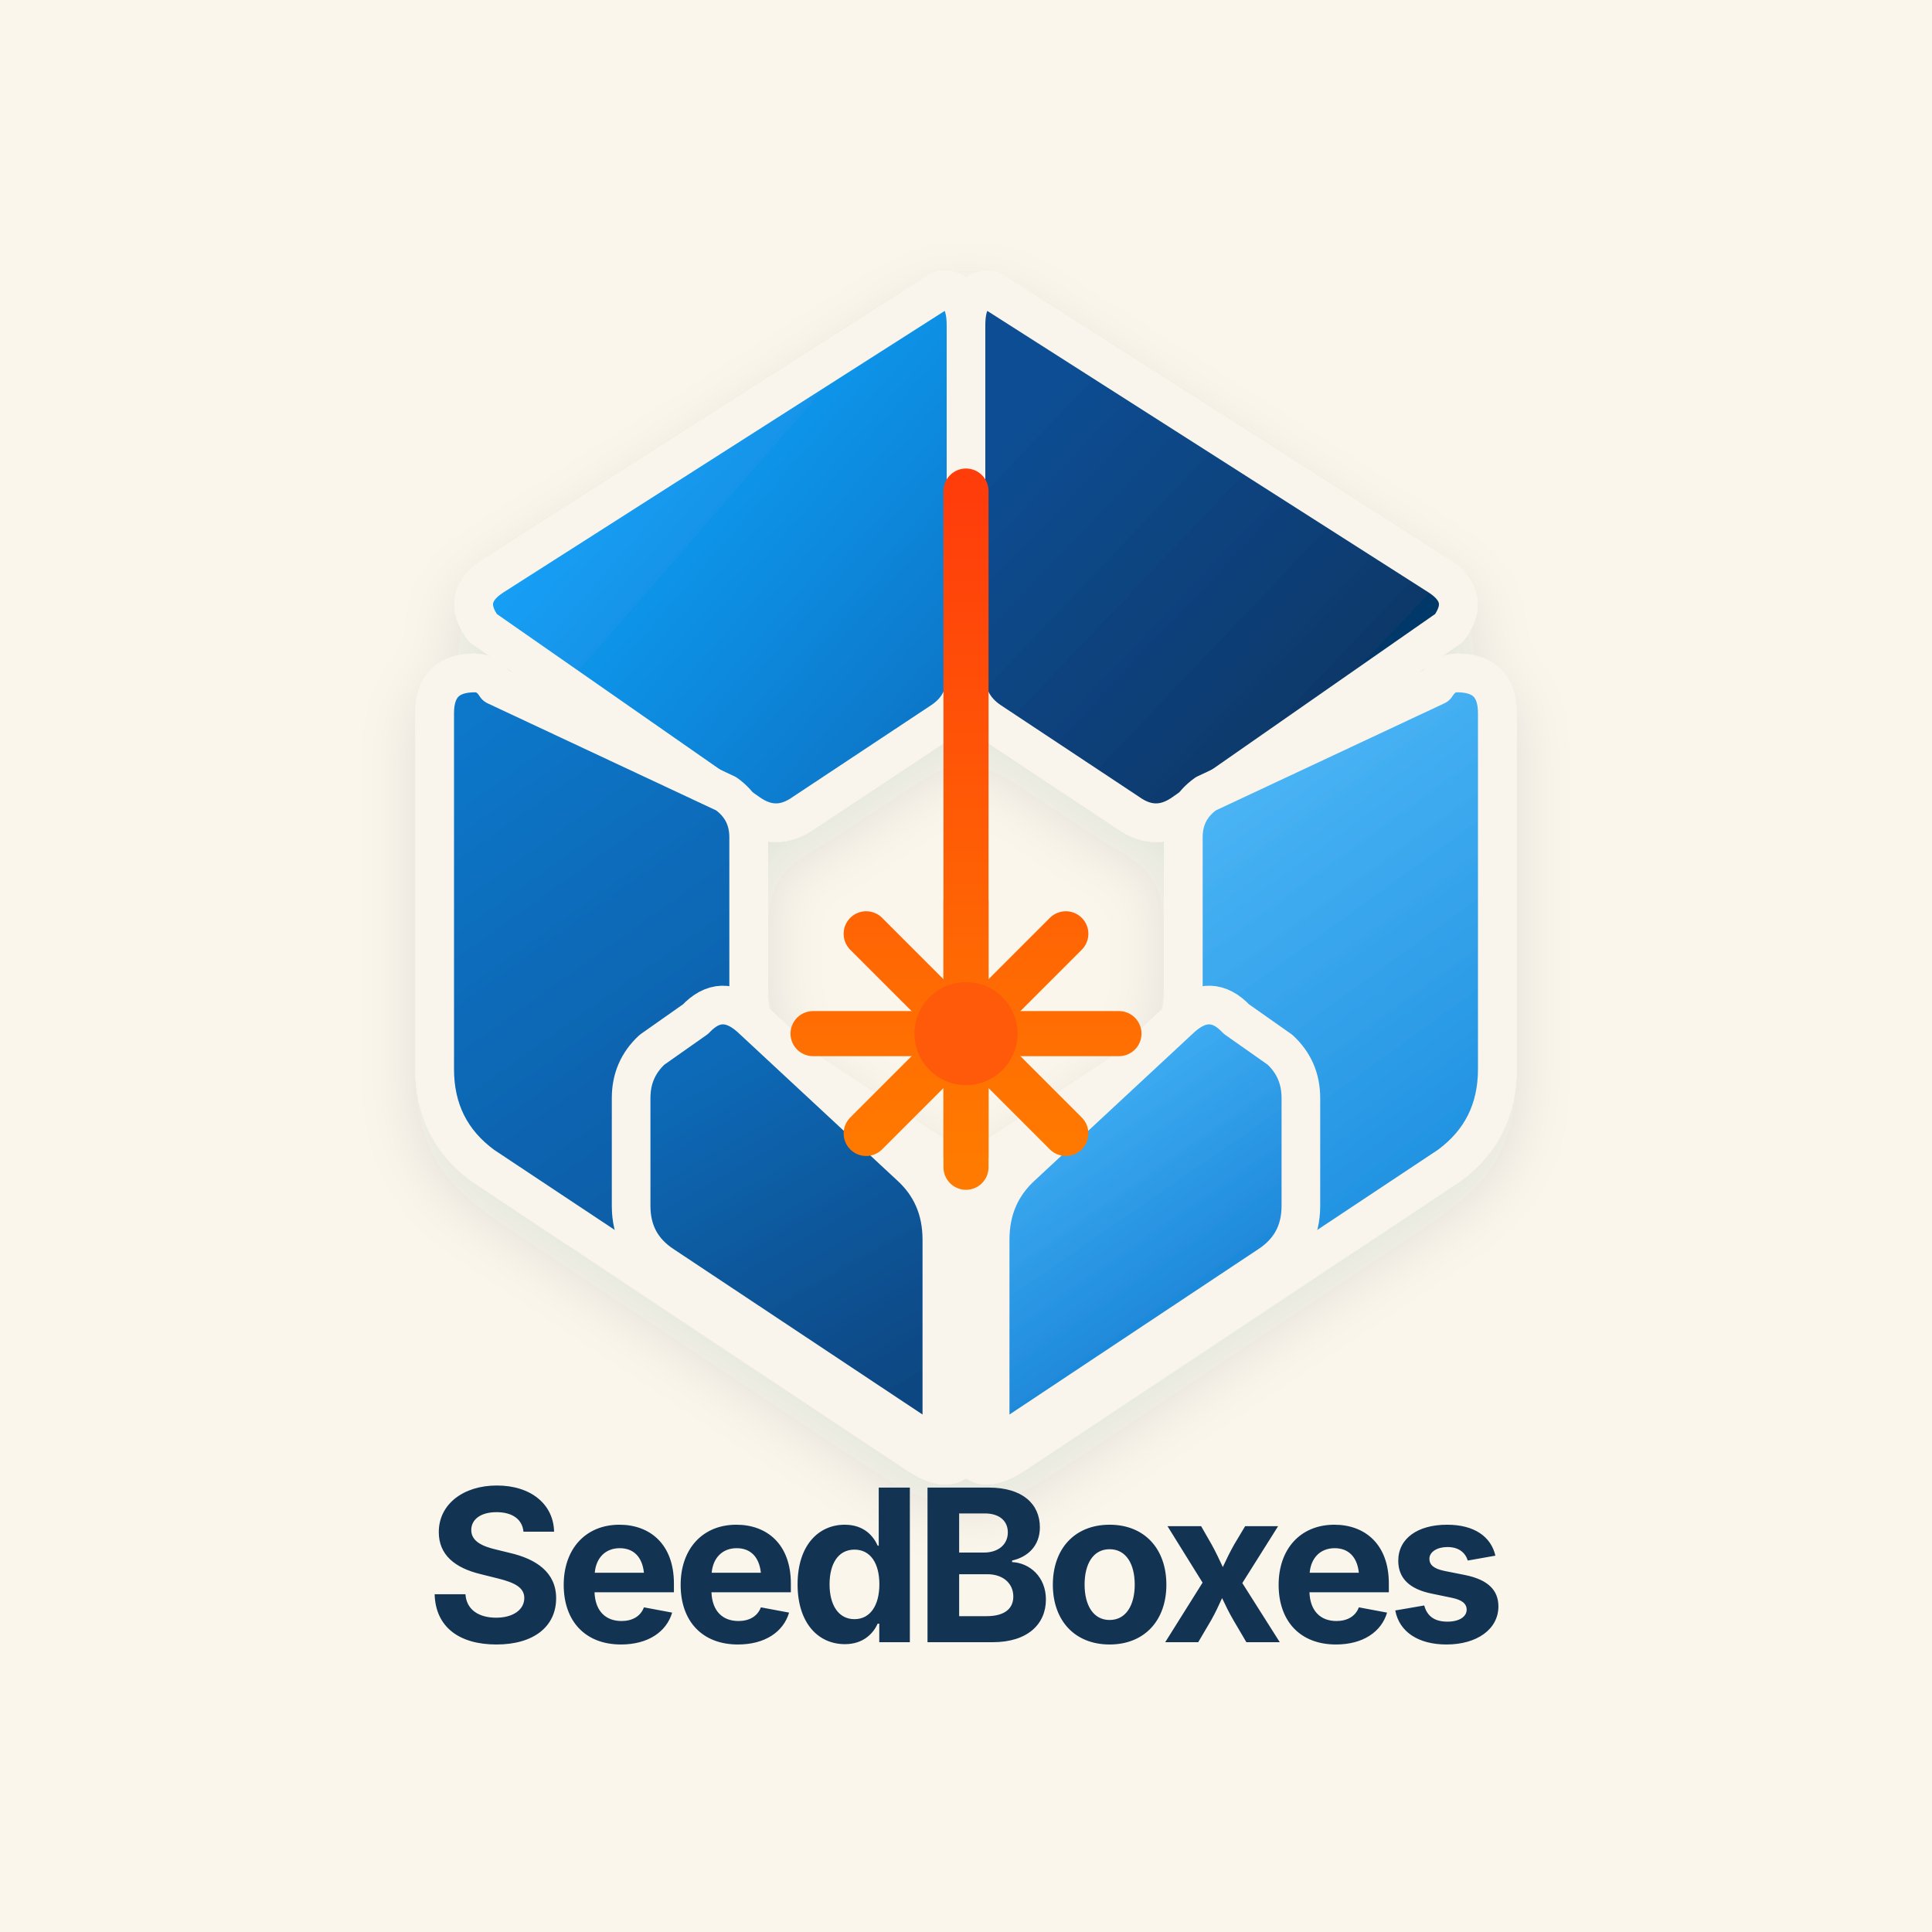
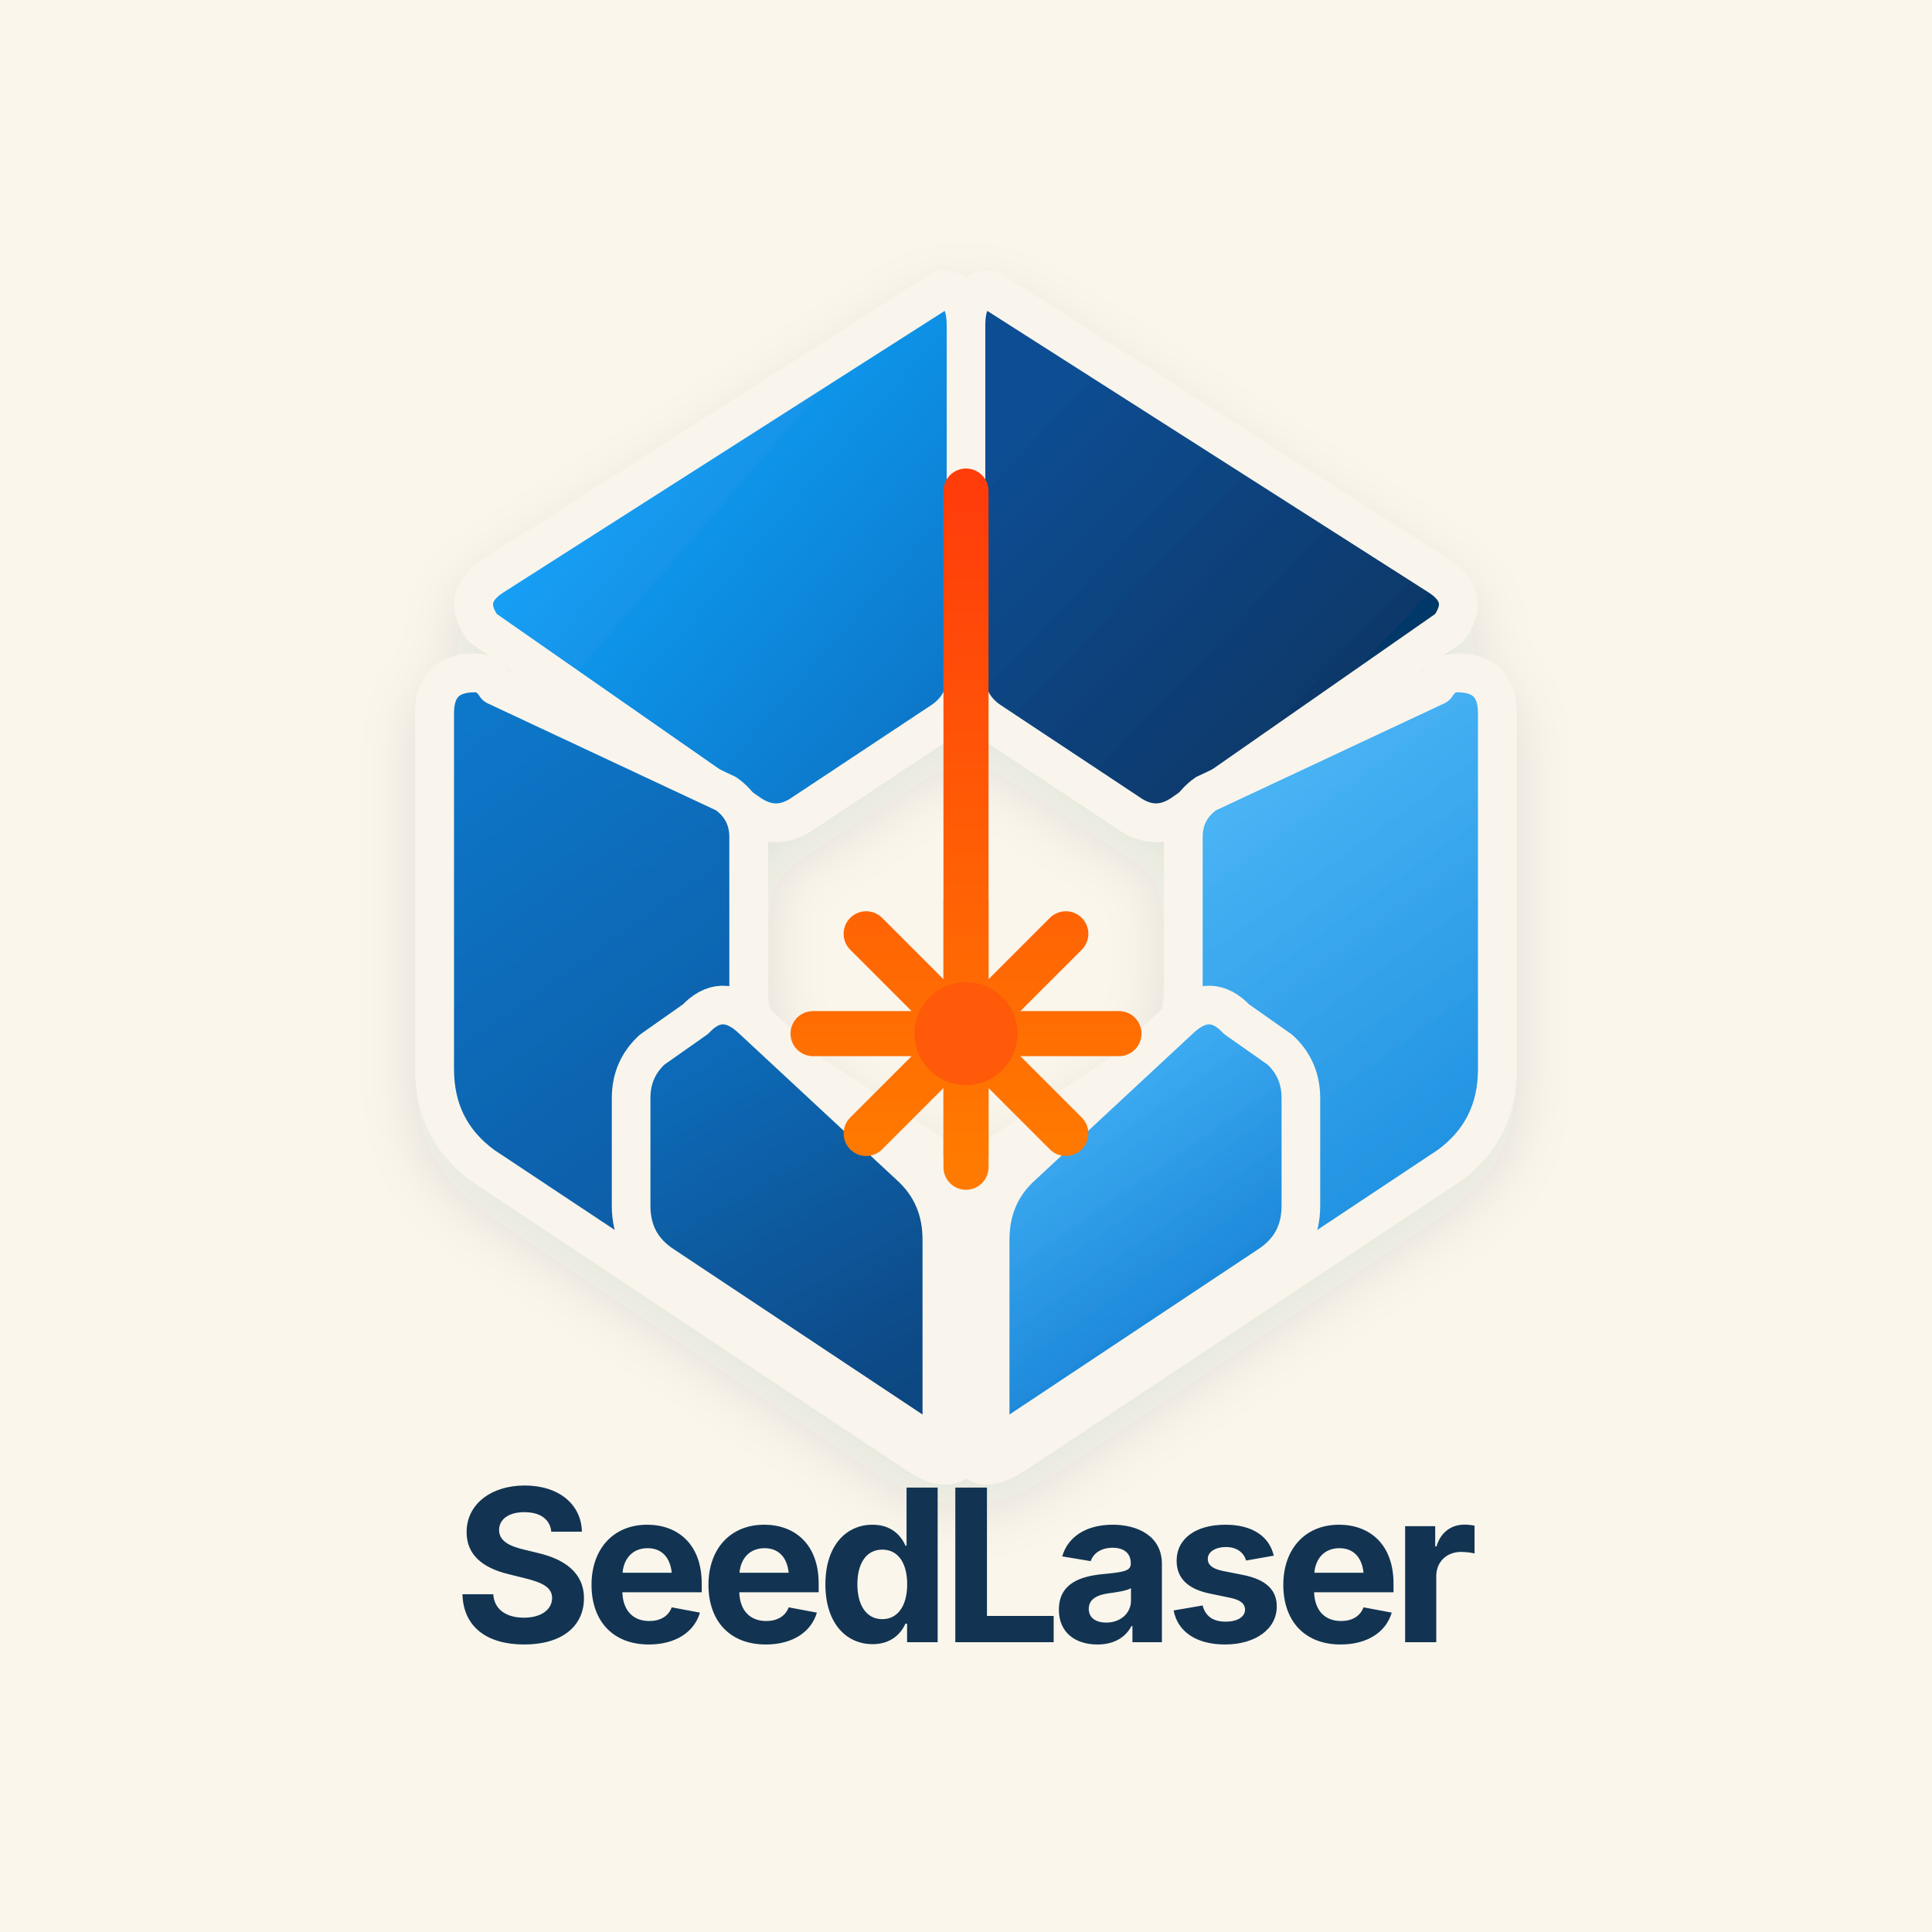
<svg xmlns="http://www.w3.org/2000/svg" width="1200" height="1200" viewBox="0 0 1200 1200" role="img" aria-labelledby="title desc">
  <defs>
    <linearGradient id="blueTopLeft" x1="340" y1="250" x2="570" y2="450" gradientUnits="userSpaceOnUse">
      <stop offset="0" stop-color="#18A8FF" />
      <stop offset="1" stop-color="#0877C9" />
    </linearGradient>
    <linearGradient id="blueTopRight" x1="640" y1="250" x2="850" y2="450" gradientUnits="userSpaceOnUse">
      <stop offset="0" stop-color="#0B4E94" />
      <stop offset="1" stop-color="#063665" />
    </linearGradient>
    <linearGradient id="blueLeft" x1="300" y1="410" x2="570" y2="790" gradientUnits="userSpaceOnUse">
      <stop offset="0" stop-color="#0879CC" />
      <stop offset="1" stop-color="#075399" />
    </linearGradient>
    <linearGradient id="blueRight" x1="650" y1="410" x2="925" y2="790" gradientUnits="userSpaceOnUse">
      <stop offset="0" stop-color="#5EC5FF" />
      <stop offset="1" stop-color="#1689DC" />
    </linearGradient>
    <linearGradient id="blueBottomLeft" x1="470" y1="635" x2="590" y2="845" gradientUnits="userSpaceOnUse">
      <stop offset="0" stop-color="#086BB9" />
      <stop offset="1" stop-color="#084782" />
    </linearGradient>
    <linearGradient id="blueBottomRight" x1="610" y1="635" x2="755" y2="845" gradientUnits="userSpaceOnUse">
      <stop offset="0" stop-color="#4EBFFF" />
      <stop offset="1" stop-color="#157ED3" />
    </linearGradient>
    <linearGradient id="laser" x1="600" y1="310" x2="600" y2="720" gradientUnits="userSpaceOnUse">
      <stop offset="0" stop-color="#FF3D0B" />
      <stop offset="1" stop-color="#FF7A00" />
    </linearGradient>
    <filter id="softShadow" x="-20%" y="-20%" width="140%" height="140%">
      <feDropShadow dx="0" dy="14" stdDeviation="18" flood-color="#0B2A3A" flood-opacity="0.10" />
    </filter>
    <style>
      .panel{stroke:#F9F5EC;stroke-width:24;stroke-linejoin:round;stroke-linecap:round;}
      .laser{stroke:url(#laser);stroke-width:28;stroke-linecap:round;stroke-linejoin:round;fill:none;}
      .wordmark{font-family:Inter, Avenir Next, Helvetica Neue, Arial, sans-serif;font-size:132px;font-weight:700;letter-spacing:-6px;fill:#123452;}
    </style>
  </defs>
  <rect width="1200" height="1200" fill="#FBF6EC" />
  <g filter="url(#softShadow)">
    <path class="panel" fill="url(#blueTopLeft)" d="M585 180 L306 358 Q286 371 300 390 L465 505 Q482 517 499 505 L585 448 Q600 438 600 420 L600 202 Q600 180 585 180 Z" />
    <path class="panel" fill="url(#blueTopRight)" d="M615 180 Q600 180 600 202 L600 420 Q600 438 615 448 L701 505 Q718 517 735 505 L900 390 Q914 371 894 358 L615 180 Z" />
    <path class="panel" fill="url(#blueLeft)" d="M295 418 Q270 418 270 443 L270 664 Q270 702 300 724 L568 902 Q600 924 600 886 L600 752 Q600 731 582 719 L484 654 Q465 641 465 618 L465 520 Q465 503 451 493 L308 426 Q303 418 295 418 Z" />
    <path class="panel" fill="url(#blueRight)" d="M905 418 Q930 418 930 443 L930 664 Q930 702 900 724 L632 902 Q600 924 600 886 L600 752 Q600 731 618 719 L716 654 Q735 641 735 618 L735 520 Q735 503 749 493 L892 426 Q897 418 905 418 Z" />
    <path class="panel" fill="url(#blueBottomLeft)" d="M432 633 Q448 616 466 632 L565 724 Q585 742 585 770 L585 884 Q585 900 570 891 L412 786 Q392 773 392 749 L392 682 Q392 664 405 652 Z" />
    <path class="panel" fill="url(#blueBottomRight)" d="M768 633 Q752 616 734 632 L635 724 Q615 742 615 770 L615 884 Q615 900 630 891 L788 786 Q808 773 808 749 L808 682 Q808 664 795 652 Z" />
  </g>
  <g>
    <path class="laser" d="M600 305 L600 718" />
    <path class="laser" d="M505 642 L695 642" />
    <path class="laser" d="M538 580 L662 704" />
    <path class="laser" d="M662 580 L538 704" />
    <path class="laser" d="M600 560 L600 725" />
    <circle cx="600" cy="642" r="32" fill="#FF5A0A" />
  </g>
-   <text class="wordmark" x="600" y="1020" text-anchor="middle">SeedBoxes</text>
+   <text class="wordmark" x="600" y="1020" text-anchor="middle">SeedLaser</text>
</svg>
